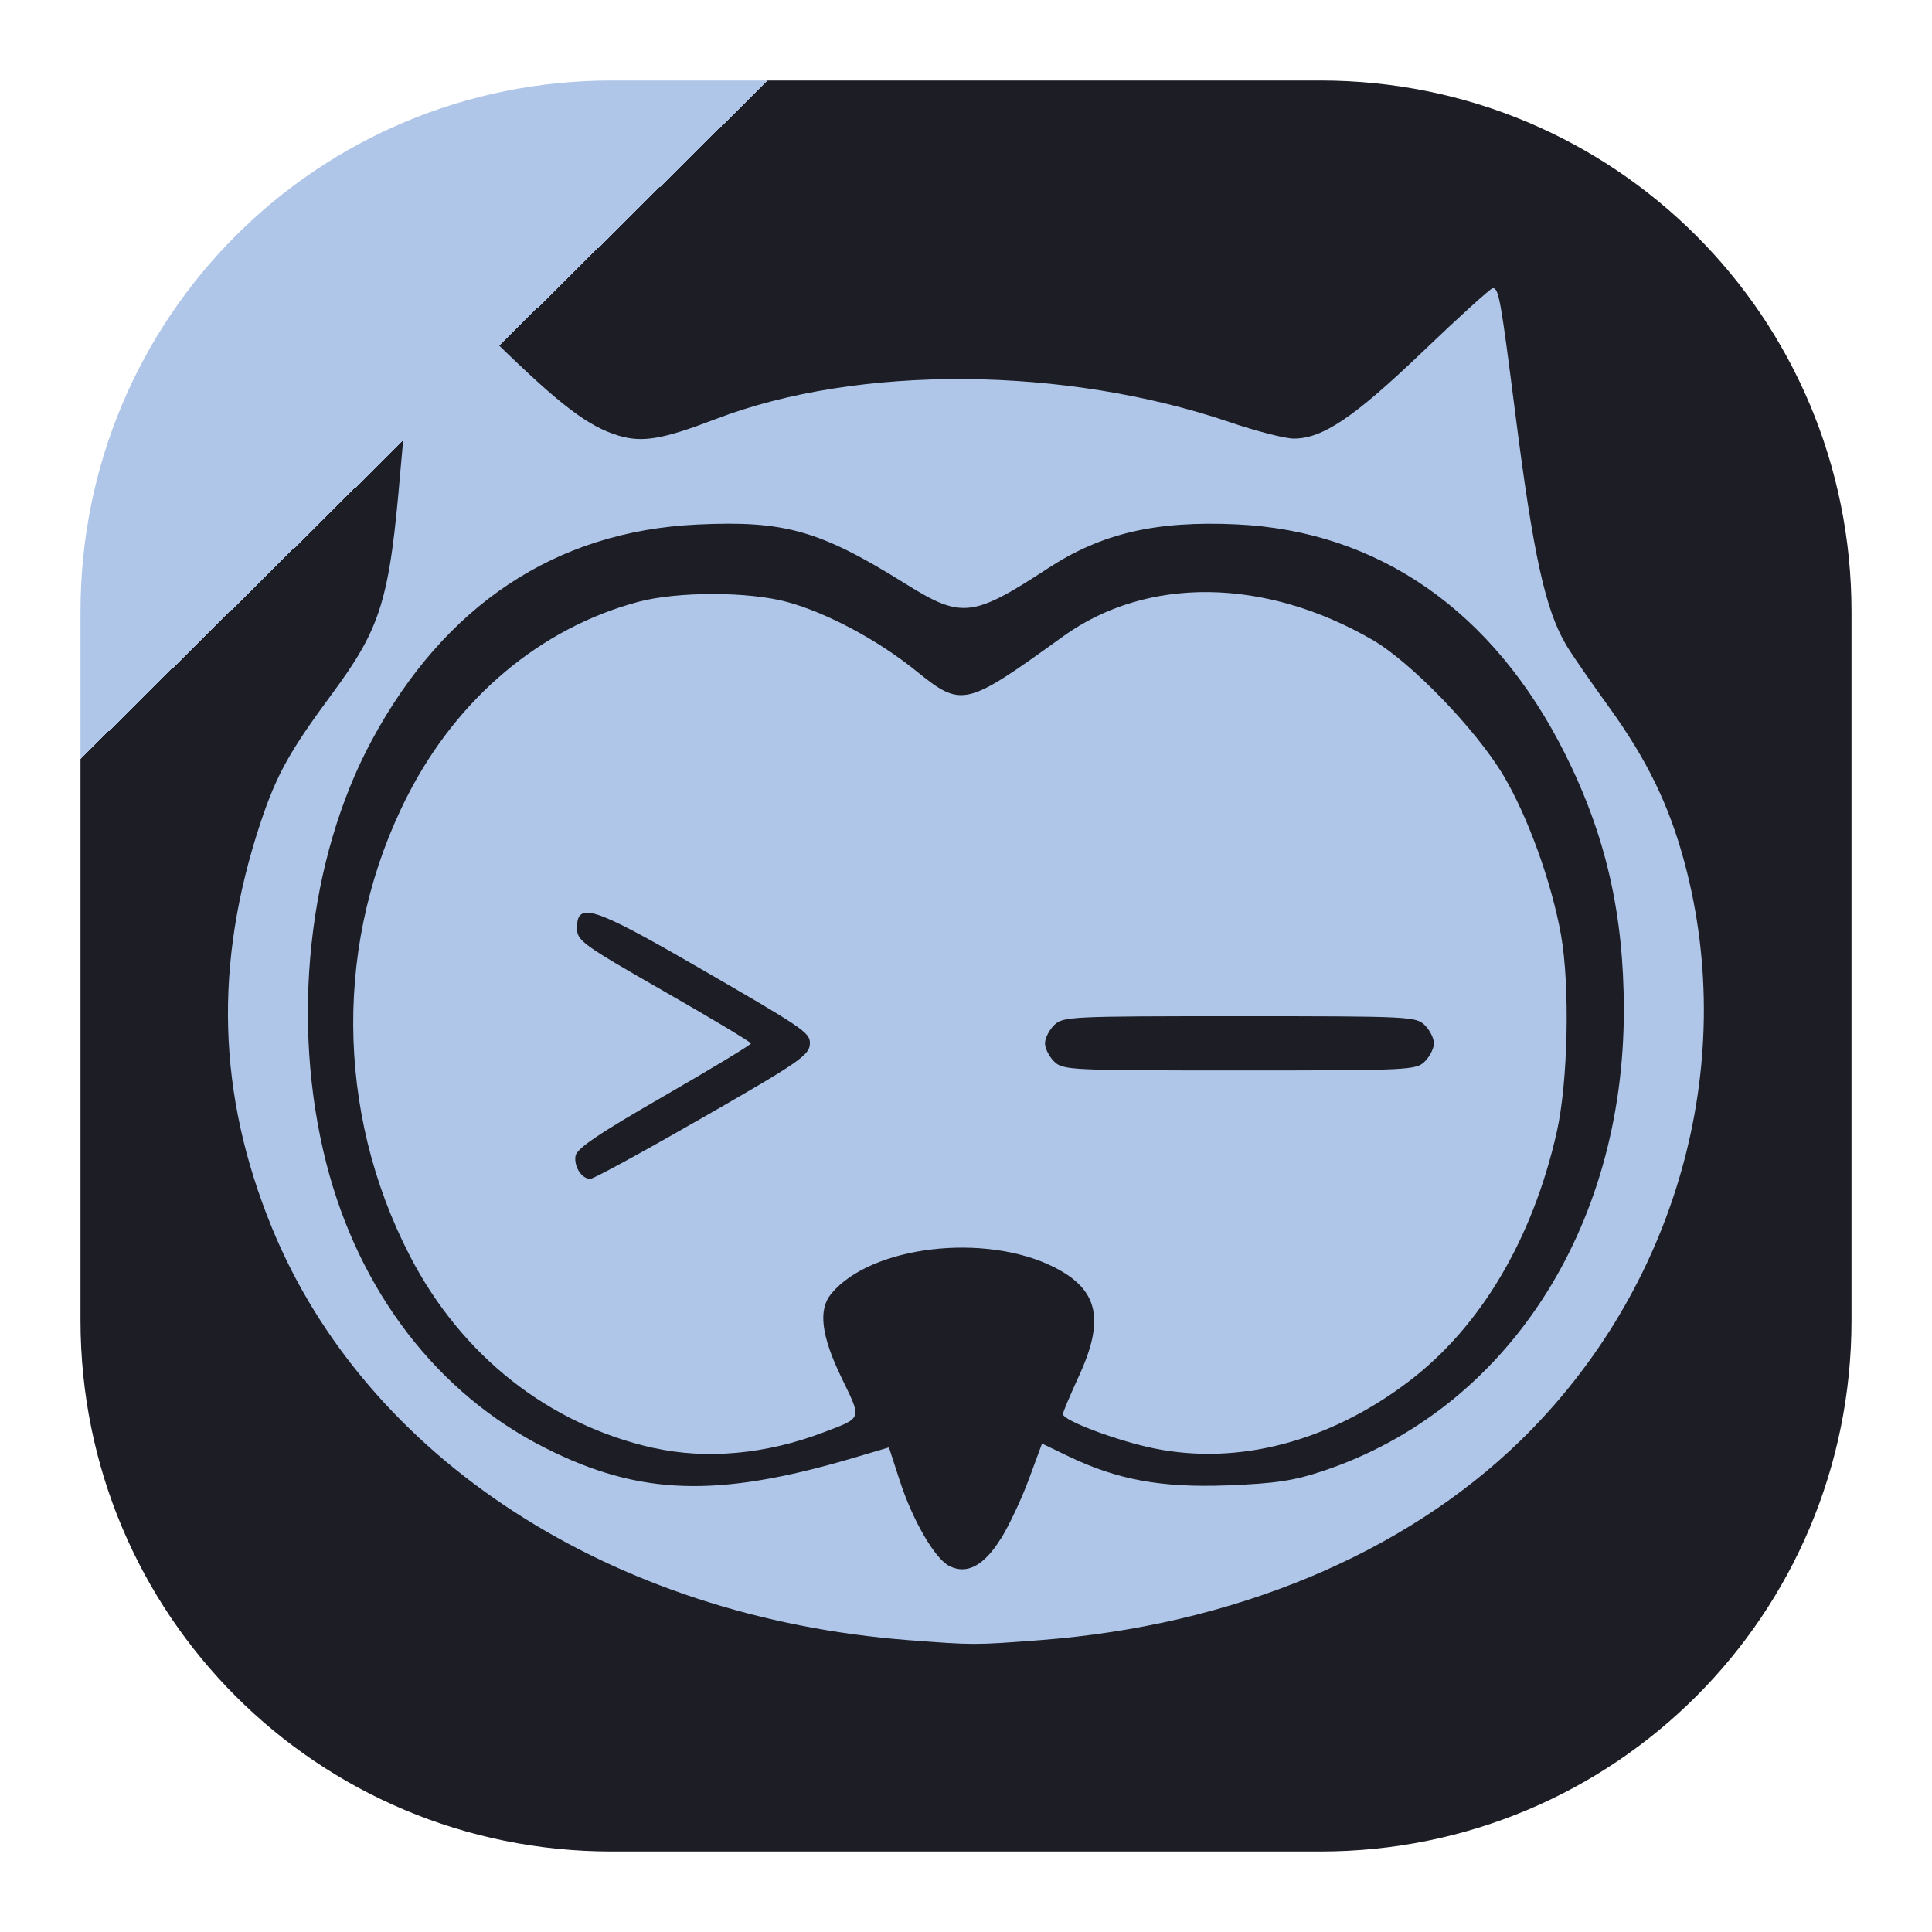
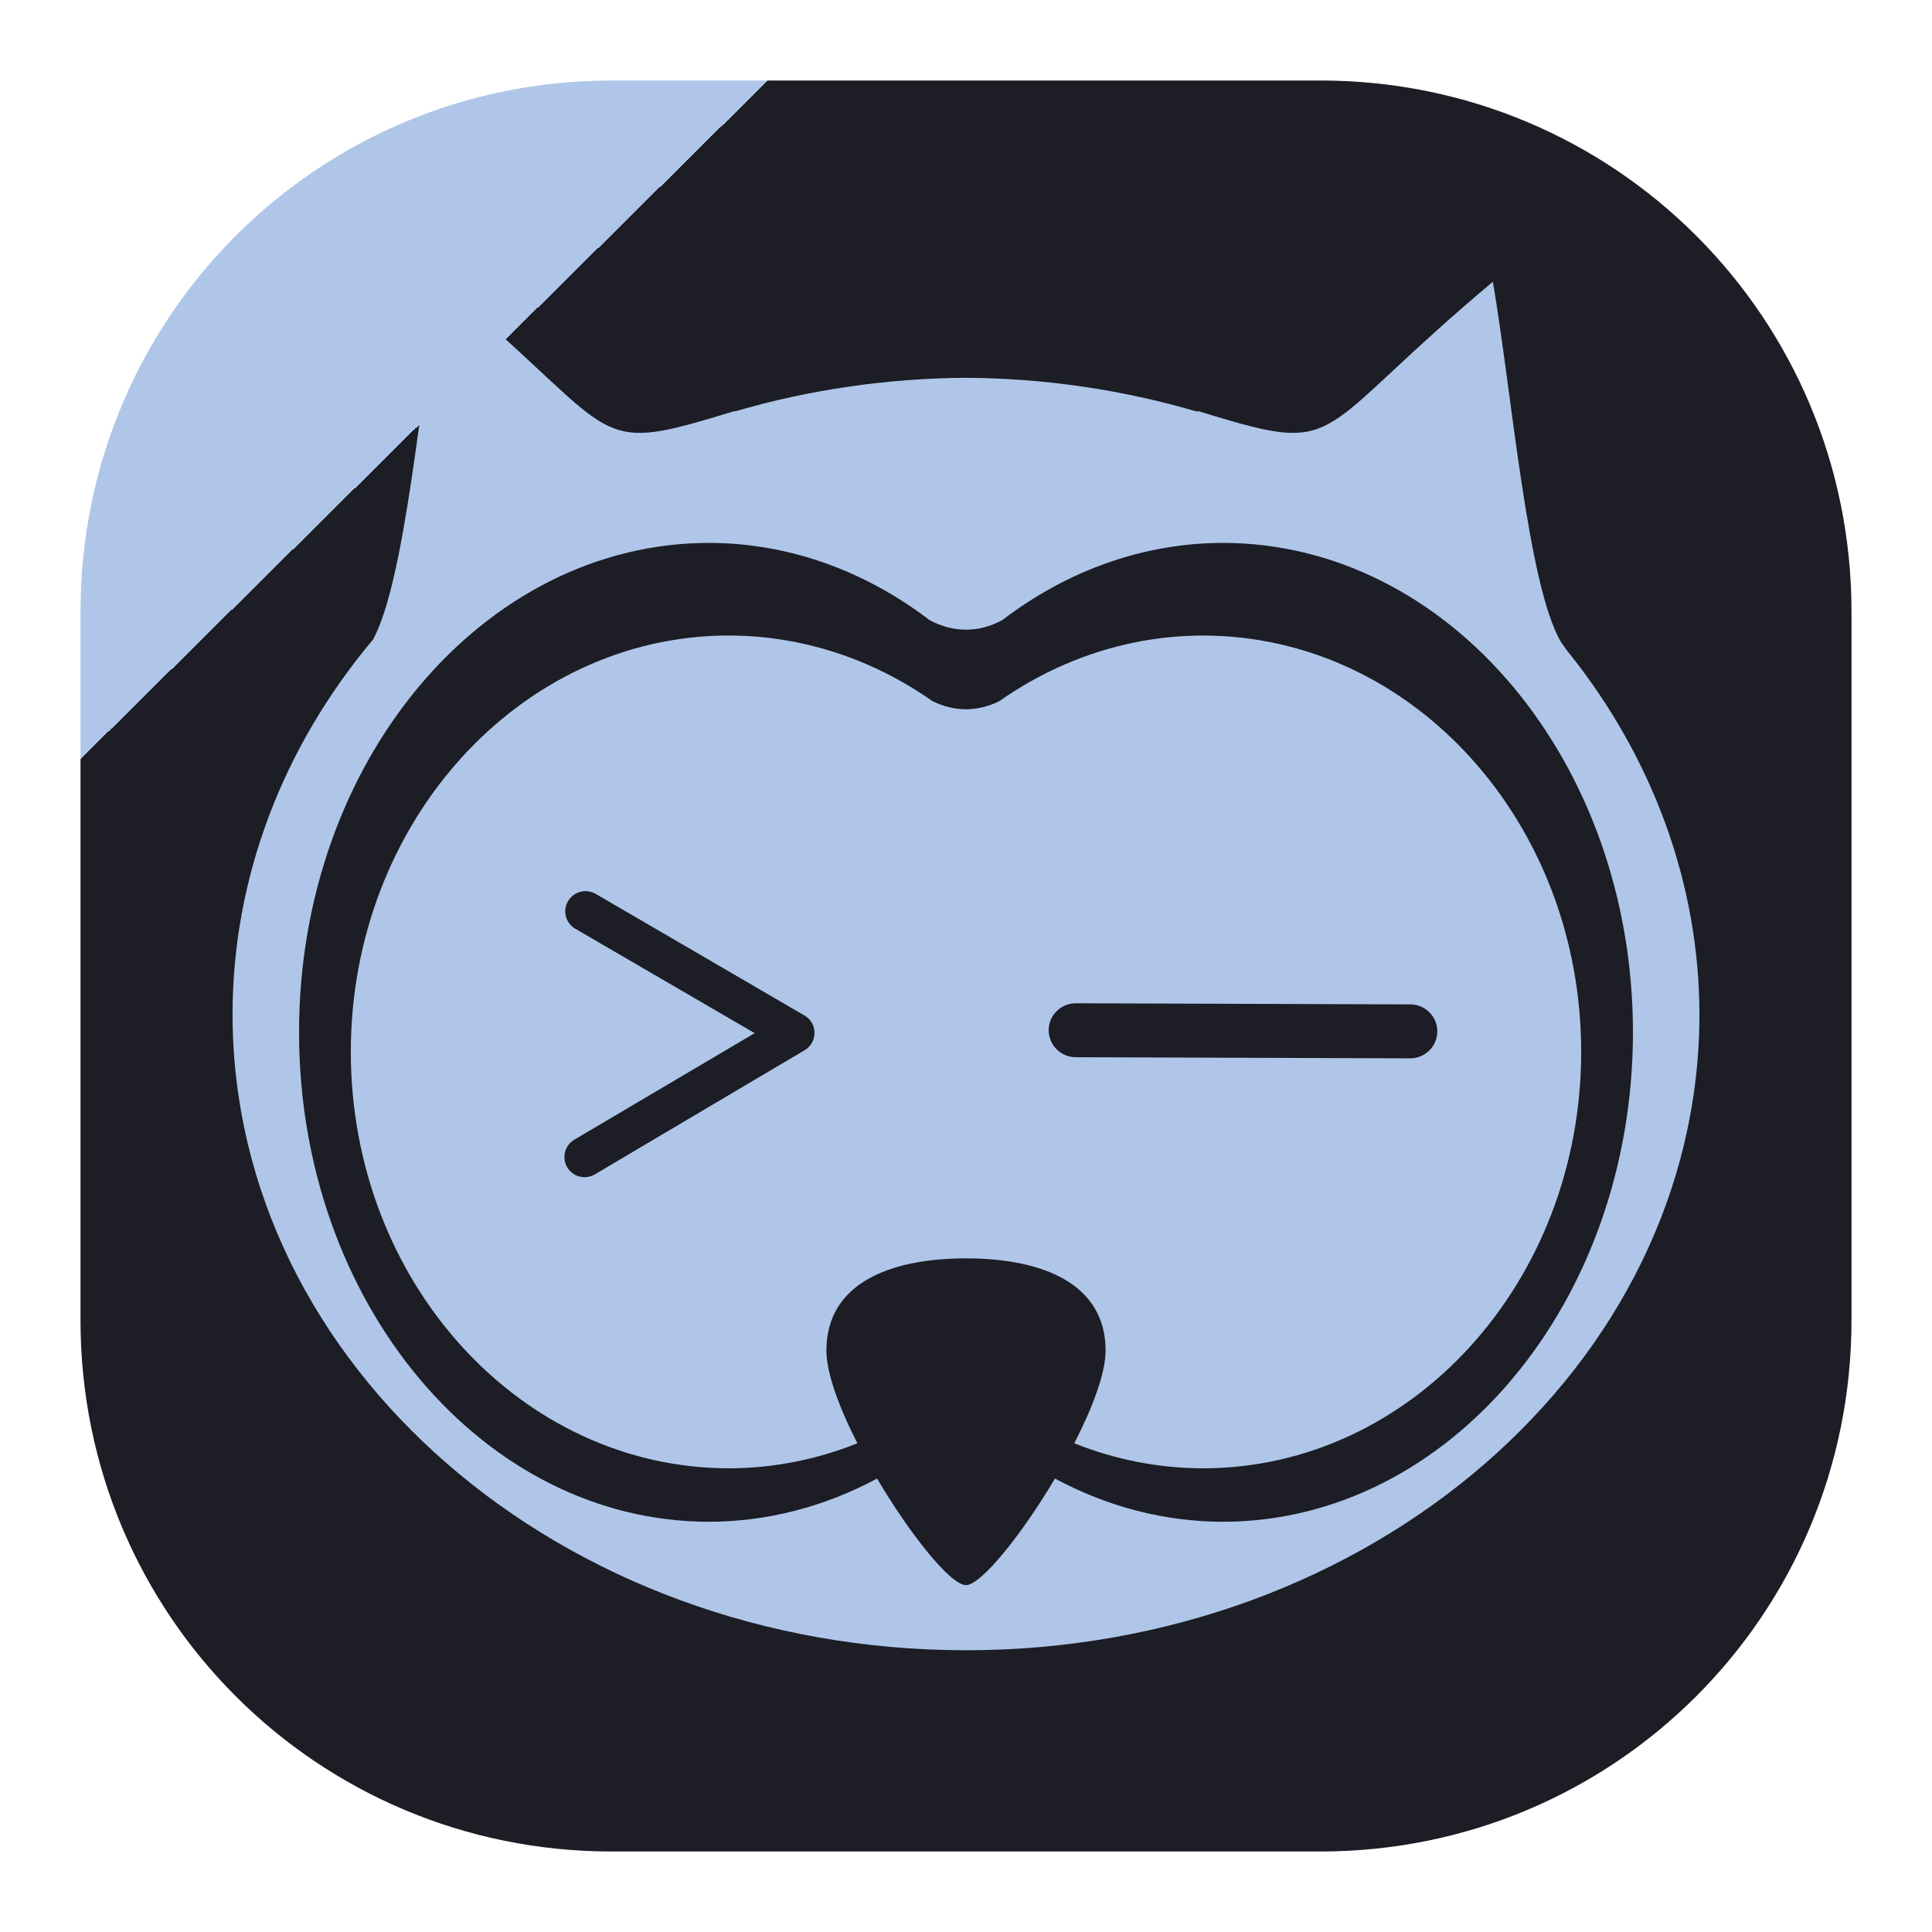
- <svg xmlns="http://www.w3.org/2000/svg" xmlns:xlink="http://www.w3.org/1999/xlink" version="1.1" id="svg1" width="24" height="24" viewBox="0 0 24 24" xml:space="preserve">
+ <svg xmlns="http://www.w3.org/2000/svg" xmlns:xlink="http://www.w3.org/1999/xlink" version="1.1" id="svg1" width="256" height="256" viewBox="0 0 24 24" xml:space="preserve">
  <defs id="defs1">
    <linearGradient id="linearGradient13">
      <stop style="stop-color:#1c1d25;stop-opacity:1;" offset="0" id="stop13" />
      <stop style="stop-color:#1c1d25;stop-opacity:1" offset="1" id="stop15" />
      <stop style="stop-color:#afc6e9;stop-opacity:1" offset="1" id="stop14" />
    </linearGradient>
-     <linearGradient xlink:href="#linearGradient13" id="linearGradient14" x1="18" y1="18" x2="4.02" y2="3.841" gradientUnits="userSpaceOnUse" />
+     <linearGradient xlink:href="#linearGradient13" id="linearGradient1" gradientUnits="userSpaceOnUse" x1="18" y1="18" x2="4.02" y2="3.841" gradientTransform="scale(1.333333)" />
  </defs>
  <g id="g1">
-     <path id="path3" d="m 5.699,0.75 h 6.602 c 2.742,0 4.949,2.207 4.949,4.949 v 6.602 c 0,2.742 -2.207,4.949 -4.949,4.949 H 5.699 C 2.957,17.25 0.75,15.043 0.75,12.301 V 5.699 C 0.75,2.957 2.957,0.75 5.699,0.75 Z" transform="scale(1.333333)" style="fill:url(#linearGradient14);stroke:none;fill-opacity:1" />
-     <g id="g3" transform="matrix(0.9432953,0,0,0.9432953,-7.776047,21.63991)" style="fill:#afc6e9;fill-opacity:1">
-       <path style="fill:#afc6e9;stroke-width:0.005;fill-opacity:1" d="m 16.854,-3.871 c -1.384,-0.309 -2.532,-1.214 -3.213,-2.531 -0.985,-1.906 -0.995,-4.175 -0.028,-6.065 0.658,-1.286 1.748,-2.202 3.032,-2.547 0.518,-0.139 1.45,-0.139 1.965,8.06e-4 0.52,0.141 1.191,0.499 1.694,0.905 0.608,0.49 0.647,0.481 1.938,-0.451 1.103,-0.795 2.654,-0.778 4.076,0.045 0.508,0.294 1.366,1.183 1.725,1.787 0.322,0.542 0.633,1.405 0.757,2.096 0.12,0.671 0.093,1.939 -0.055,2.597 -0.319,1.415 -1.006,2.572 -1.956,3.291 -1.041,0.788 -2.236,1.102 -3.345,0.877 -0.484,-0.098 -1.203,-0.368 -1.203,-0.452 0,-0.024 0.094,-0.246 0.208,-0.495 0.347,-0.75 0.259,-1.144 -0.32,-1.438 -0.911,-0.462 -2.417,-0.283 -2.939,0.348 -0.174,0.21 -0.132,0.553 0.135,1.105 0.27,0.558 0.282,0.523 -0.241,0.722 -0.752,0.287 -1.539,0.358 -2.233,0.203 z m 0.541,-4.293 c 1.405,-0.806 1.514,-0.881 1.514,-1.043 0,-0.137 -0.095,-0.2 -1.536,-1.032 -1.319,-0.761 -1.531,-0.827 -1.531,-0.482 0,0.169 0.059,0.212 1.145,0.834 0.63,0.36 1.145,0.67 1.146,0.687 9.51e-4,0.018 -0.514,0.329 -1.145,0.693 -0.871,0.502 -1.151,0.692 -1.166,0.79 -0.021,0.142 0.082,0.301 0.196,0.301 0.04,0 0.66,-0.337 1.377,-0.749 z m 9.613,-0.799 c 0.066,-0.066 0.119,-0.173 0.119,-0.238 0,-0.066 -0.054,-0.173 -0.119,-0.238 -0.115,-0.115 -0.199,-0.119 -2.442,-0.119 -2.243,0 -2.327,0.004 -2.442,0.119 -0.066,0.066 -0.119,0.173 -0.119,0.238 0,0.066 0.054,0.173 0.119,0.238 0.115,0.115 0.199,0.119 2.442,0.119 2.243,0 2.327,-0.004 2.442,-0.119 z" id="path2" />
-       <path style="fill:#afc6e9;stroke-width:0.005;fill-opacity:1" d="m 20.216,-1.341 c -3.917,-0.299 -7.151,-2.394 -8.395,-5.44 -0.716,-1.753 -0.763,-3.467 -0.147,-5.324 0.209,-0.628 0.381,-0.94 0.939,-1.694 0.65,-0.879 0.76,-1.238 0.904,-2.946 0.049,-0.584 0.118,-1.22 0.153,-1.413 0.067,-0.369 0.278,-0.988 0.336,-0.988 0.019,0 0.372,0.329 0.785,0.731 0.834,0.813 1.202,1.092 1.598,1.211 0.315,0.095 0.582,0.049 1.282,-0.219 1.871,-0.717 4.593,-0.699 6.774,0.044 0.344,0.117 0.719,0.213 0.835,0.214 0.381,9.55e-4 0.794,-0.277 1.704,-1.149 0.478,-0.458 0.891,-0.832 0.918,-0.832 0.079,0 0.104,0.141 0.291,1.608 0.243,1.914 0.4,2.628 0.679,3.097 0.068,0.115 0.319,0.478 0.557,0.807 0.507,0.702 0.796,1.297 1,2.059 0.717,2.679 -0.117,5.613 -2.161,7.604 -1.538,1.499 -3.796,2.437 -6.324,2.629 -0.865,0.066 -0.877,0.066 -1.729,7.71e-4 z m 1.207,-1.334 c 0.107,-0.172 0.273,-0.524 0.369,-0.784 l 0.174,-0.471 0.345,0.166 c 0.649,0.312 1.229,0.418 2.104,0.384 0.628,-0.025 0.868,-0.061 1.253,-0.19 2.409,-0.805 3.961,-3.184 3.96,-6.071 -4.21e-4,-1.267 -0.239,-2.305 -0.777,-3.378 -0.939,-1.872 -2.452,-2.929 -4.319,-3.016 -1.065,-0.05 -1.78,0.116 -2.489,0.579 -0.992,0.648 -1.137,0.664 -1.875,0.203 -1.128,-0.704 -1.592,-0.835 -2.745,-0.78 -1.861,0.088 -3.322,1.058 -4.283,2.841 -0.842,1.563 -1.073,3.712 -0.6,5.568 0.432,1.692 1.466,3.037 2.884,3.752 1.243,0.627 2.264,0.66 4.05,0.133 l 0.476,-0.141 0.141,0.434 c 0.171,0.529 0.465,1.034 0.656,1.129 0.23,0.115 0.455,-0.005 0.676,-0.361 z" id="path3-3" />
-     </g>
+     <path id="path1" d="m 7.599,1 h 8.803 C 20.057,1 23,3.943 23,7.599 V 16.401 C 23,20.057 20.057,23 16.401,23 H 7.599 C 3.943,23 1,20.057 1,16.401 V 7.599 c 0,-3.656 2.943,-6.599 6.599,-6.599 z" style="fill:url(#linearGradient1);fill-opacity:1;stroke:none;stroke-width:1.333" />
+     <path id="path11" style="display:inline;fill:#afc6e9;fill-opacity:1;stroke-width:0.764" d="M 5.463,3.5 C 5.229,4.862 5.038,7.198 4.635,7.943 3.499,9.295 2.889,10.925 2.889,12.598 2.889,16.962 6.968,20.5 12,20.5 c 5.032,0 9.111,-3.538 9.111,-7.902 -0.003,-1.609 -0.572,-3.179 -1.631,-4.5 -0.005,-0.005 -0.009,-0.01 -0.014,-0.016 -0.025,-0.035 -0.049,-0.071 -0.074,-0.105 C 18.975,7.272 18.782,4.884 18.545,3.5 16.42,5.279 16.672,5.625 15.303,5.232 15.176,5.196 15.037,5.154 14.879,5.105 l -0.002,0.01 C 13.95,4.842 12.979,4.699 12,4.693 11.024,4.699 10.054,4.84 9.129,5.111 v -0.006 C 8.947,5.161 8.79,5.208 8.648,5.248 7.343,5.615 7.558,5.254 5.463,3.5 Z m 3.348,3.244 c 0.97,0.002 1.919,0.335 2.736,0.959 0.148,0.08 0.3,0.119 0.453,0.119 0.153,2.201e-4 0.304,-0.039 0.451,-0.119 0.817,-0.624 1.766,-0.957 2.736,-0.959 2.814,1.63e-4 5.097,2.721 5.098,6.078 4.91e-4,3.358 -2.283,6.082 -5.098,6.082 -0.719,-0.002 -1.427,-0.185 -2.082,-0.537 -0.416,0.701 -0.918,1.324 -1.105,1.324 -0.191,1.63e-4 -0.691,-0.624 -1.105,-1.324 -0.655,0.352 -1.365,0.535 -2.084,0.537 C 5.996,18.904 3.714,16.181 3.715,12.822 3.715,9.465 5.997,6.744 8.811,6.744 Z m 0.248,1.15 c -2.595,7.19e-4 -4.7,2.316 -4.701,5.172 -2.6e-5,2.857 2.105,5.173 4.701,5.174 0.543,-0.001 1.081,-0.107 1.592,-0.311 -0.226,-0.442 -0.385,-0.87 -0.385,-1.152 3.27e-4,-0.828 0.776,-1.145 1.734,-1.145 0.957,2.45e-4 1.734,0.317 1.734,1.145 2.45e-4,0.282 -0.162,0.71 -0.389,1.152 0.511,0.204 1.052,0.31 1.596,0.311 2.596,1.64e-4 4.701,-2.316 4.701,-5.174 C 19.642,10.209 17.537,7.894 14.941,7.895 14.047,7.896 13.17,8.179 12.416,8.709 12.28,8.777 12.141,8.81 12,8.811 11.859,8.81 11.718,8.777 11.582,8.709 10.828,8.179 9.953,7.896 9.059,7.895 Z M 7.273,11.07 a 0.25,0.25 0 0 1 0.125,0.033 l 2.596,1.512 a 0.25,0.25 0 0 1 0,0.432 l -2.604,1.541 a 0.25,0.25 0 0 1 -0.344,-0.088 0.25,0.25 0 0 1 0.088,-0.342 L 9.375,12.834 7.146,11.537 a 0.25,0.25 0 0 1 -0.09,-0.342 0.25,0.25 0 0 1 0.217,-0.125 z m 6.09,1.393 4.158,0.014 a 0.336,0.336 0 0 1 0.334,0.336 0.336,0.336 0 0 1 -0.336,0.334 l -4.158,-0.014 a 0.336,0.336 0 0 1 -0.334,-0.336 0.336,0.336 0 0 1 0.336,-0.334 z" />
  </g>
</svg>
